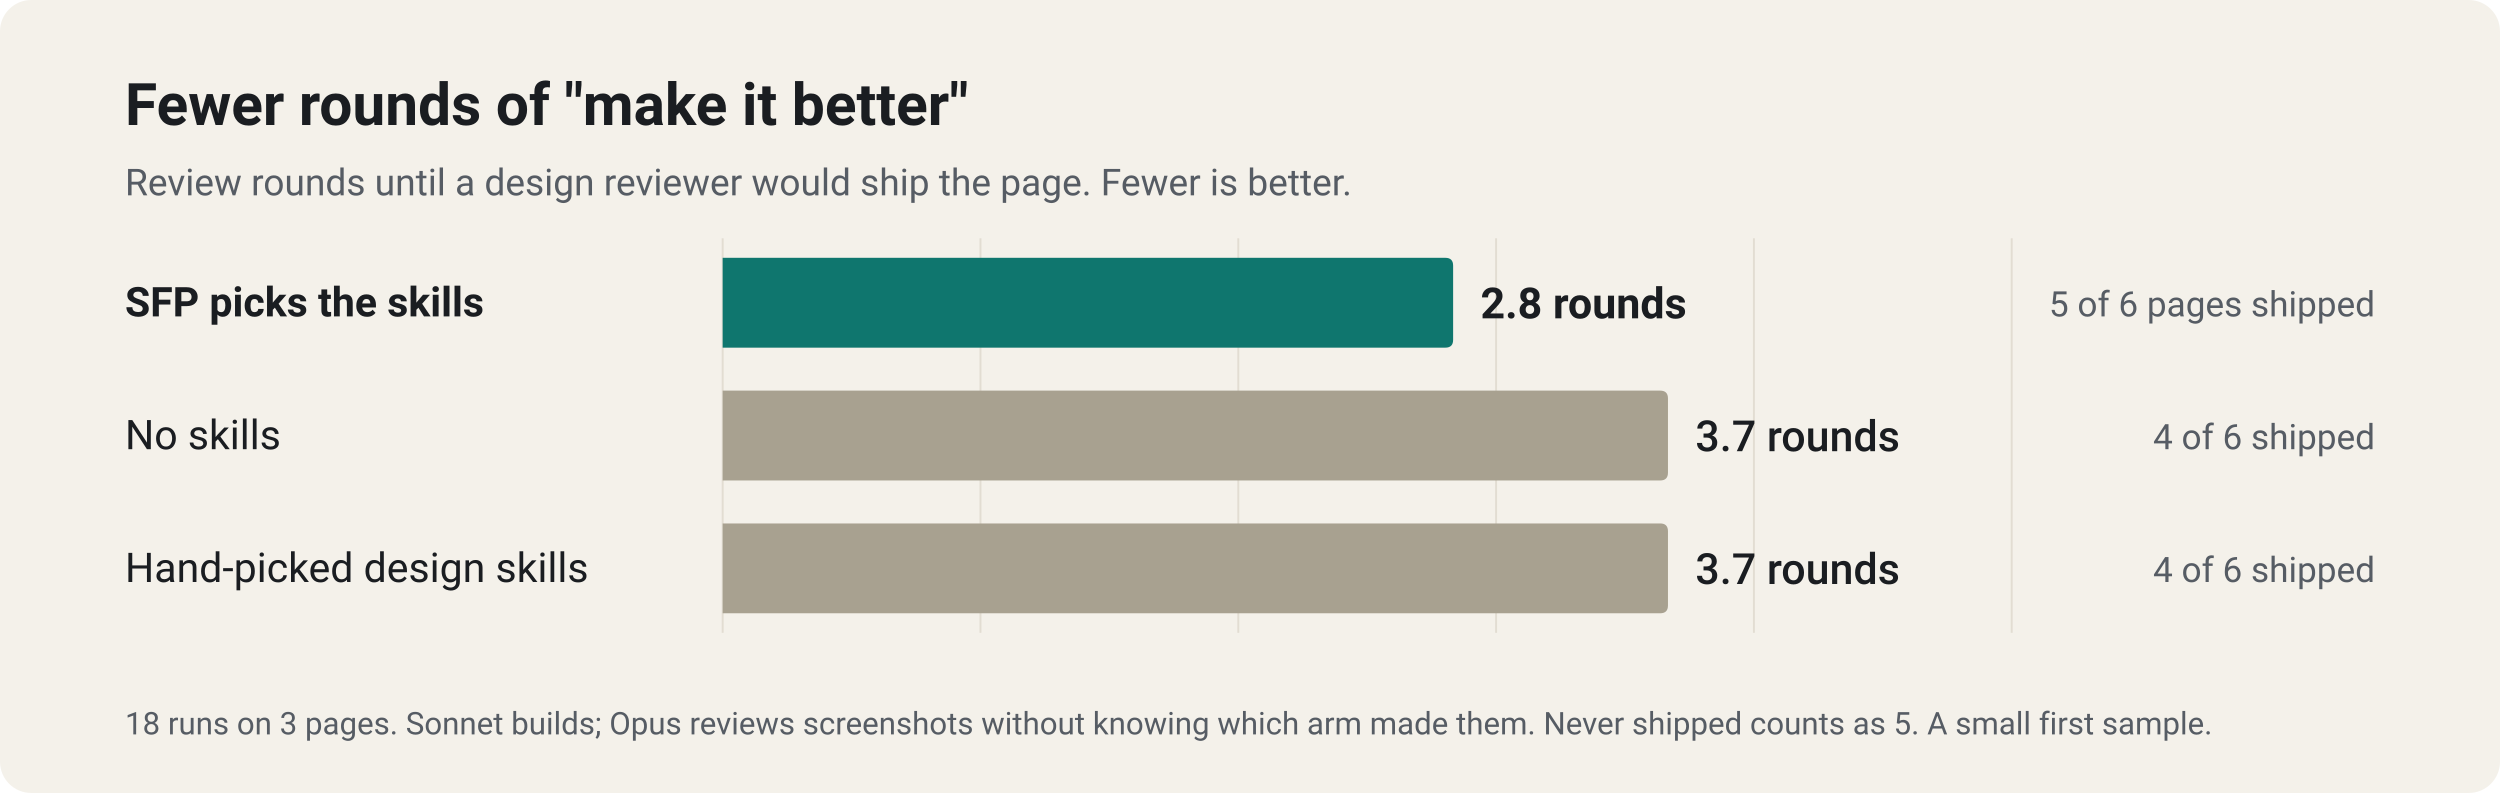
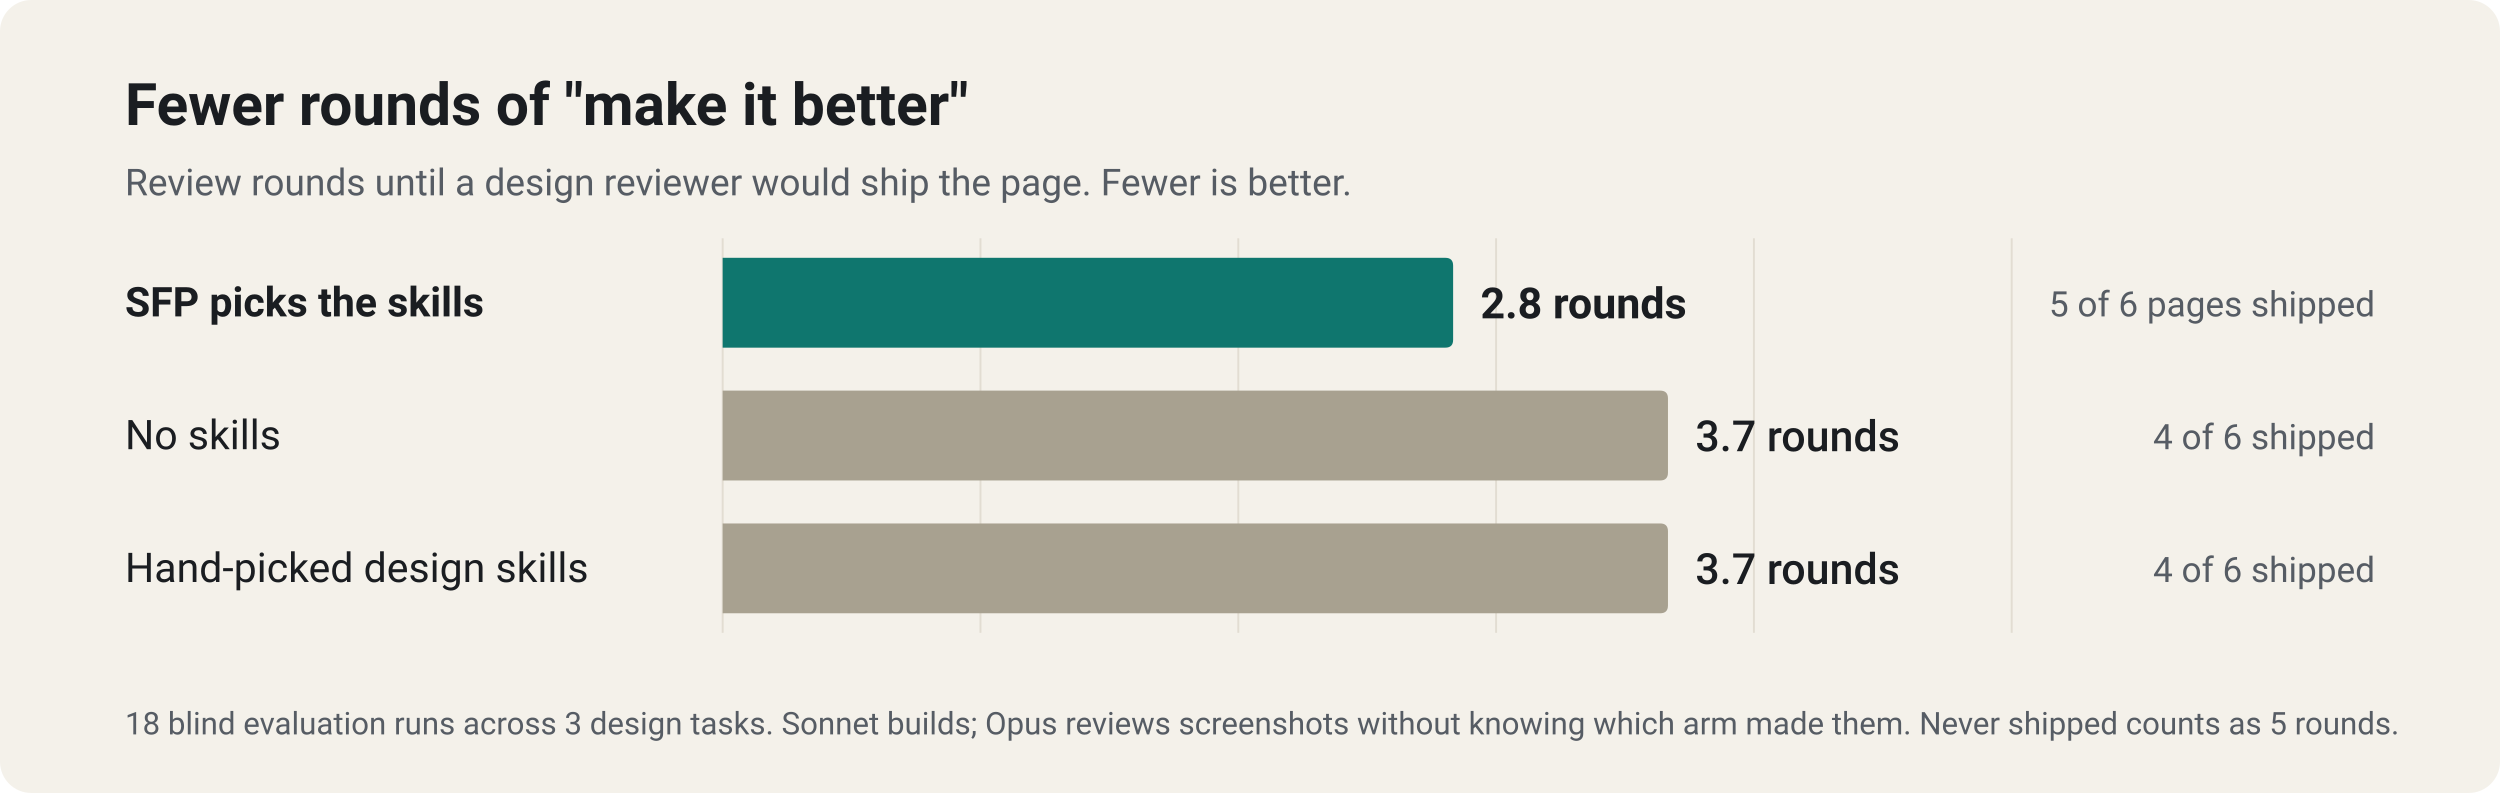
<svg xmlns="http://www.w3.org/2000/svg" width="1280" height="406" viewBox="0 0 1280 406" role="img" aria-labelledby="t d">
  <rect width="1280" height="406" rx="16" fill="#f4f1ea" />
  <text x="64" y="64" font-family="ui-sans-serif, system-ui, -apple-system, 'Segoe UI', Roboto, 'Helvetica Neue', Arial, sans-serif" font-size="30" font-weight="600" fill="#1a1d21" text-anchor="start">Fewer rounds of "make it better"</text>
  <text x="64" y="100" font-family="ui-sans-serif, system-ui, -apple-system, 'Segoe UI', Roboto, 'Helvetica Neue', Arial, sans-serif" font-size="19" font-weight="400" fill="#565c64" text-anchor="start">Review rounds until a design reviewer would ship the page. Fewer is better.</text>
  <line x1="370.0" y1="122" x2="370.0" y2="324" stroke="#e2ddd2" stroke-width="1" />
  <line x1="502.0" y1="122" x2="502.0" y2="324" stroke="#e2ddd2" stroke-width="1" />
  <line x1="634.0" y1="122" x2="634.0" y2="324" stroke="#e2ddd2" stroke-width="1" />
  <line x1="766.0" y1="122" x2="766.0" y2="324" stroke="#e2ddd2" stroke-width="1" />
  <line x1="898.0" y1="122" x2="898.0" y2="324" stroke="#e2ddd2" stroke-width="1" />
  <line x1="1030.0" y1="122" x2="1030.0" y2="324" stroke="#e2ddd2" stroke-width="1" />
  <text x="64" y="162.0" font-family="ui-sans-serif, system-ui, -apple-system, 'Segoe UI', Roboto, 'Helvetica Neue', Arial, sans-serif" font-size="21" font-weight="600" fill="#1a1d21" text-anchor="start">SFP picks the skills</text>
  <path d="M370.0 132.0 H740.0 Q744.0 132.0 744.0 136.0 V174.0 Q744.0 178.0 740.0 178.0 H370.0 Z" fill="#0f766e" />
  <text x="758.0" y="163.0" font-family="ui-sans-serif, system-ui, -apple-system, 'Segoe UI', Roboto, 'Helvetica Neue', Arial, sans-serif" font-size="22" font-weight="700" fill="#1a1d21" text-anchor="start">2.8 rounds</text>
  <text x="1216" y="162.0" font-family="ui-sans-serif, system-ui, -apple-system, 'Segoe UI', Roboto, 'Helvetica Neue', Arial, sans-serif" font-size="18" font-weight="400" fill="#565c64" text-anchor="end">5 of 6 pages shipped</text>
  <text x="64" y="230.0" font-family="ui-sans-serif, system-ui, -apple-system, 'Segoe UI', Roboto, 'Helvetica Neue', Arial, sans-serif" font-size="21" font-weight="400" fill="#1a1d21" text-anchor="start">No skills</text>
  <path d="M370.0 200.0 H850.0 Q854.0 200.0 854.0 204.0 V242.0 Q854.0 246.0 850.0 246.0 H370.0 Z" fill="#a8a190" />
  <text x="868.0" y="231.0" font-family="ui-sans-serif, system-ui, -apple-system, 'Segoe UI', Roboto, 'Helvetica Neue', Arial, sans-serif" font-size="22" font-weight="500" fill="#1a1d21" text-anchor="start">3.7 rounds</text>
  <text x="1216" y="230.0" font-family="ui-sans-serif, system-ui, -apple-system, 'Segoe UI', Roboto, 'Helvetica Neue', Arial, sans-serif" font-size="18" font-weight="400" fill="#565c64" text-anchor="end">4 of 6 shipped</text>
  <text x="64" y="298.0" font-family="ui-sans-serif, system-ui, -apple-system, 'Segoe UI', Roboto, 'Helvetica Neue', Arial, sans-serif" font-size="21" font-weight="400" fill="#1a1d21" text-anchor="start">Hand-picked design skills</text>
  <path d="M370.0 268.0 H850.0 Q854.0 268.0 854.0 272.0 V310.0 Q854.0 314.0 850.0 314.0 H370.0 Z" fill="#a8a190" />
  <text x="868.0" y="299.0" font-family="ui-sans-serif, system-ui, -apple-system, 'Segoe UI', Roboto, 'Helvetica Neue', Arial, sans-serif" font-size="22" font-weight="500" fill="#1a1d21" text-anchor="start">3.7 rounds</text>
  <text x="1216" y="298.0" font-family="ui-sans-serif, system-ui, -apple-system, 'Segoe UI', Roboto, 'Helvetica Neue', Arial, sans-serif" font-size="18" font-weight="400" fill="#565c64" text-anchor="end">4 of 6 shipped</text>
-   <text x="64" y="376" font-family="ui-sans-serif, system-ui, -apple-system, 'Segoe UI', Roboto, 'Helvetica Neue', Arial, sans-serif" font-size="16" font-weight="400" fill="#565c64" text-anchor="start">18 runs on 3 pages. Sonnet builds; Opus reviews screenshots without knowing which arm made them. Never shipped counts as 5. A small first sample.</text>
+   <text x="64" y="376" font-family="ui-sans-serif, system-ui, -apple-system, 'Segoe UI', Roboto, 'Helvetica Neue', Arial, sans-serif" font-size="16" font-weight="400" fill="#565c64" text-anchor="start">18 blind evaluation runs across 3 design tasks. Sonnet builds; Opus reviews screenshots without knowing which arm made them. Never shipped counts as 5 rounds.</text>
</svg>
